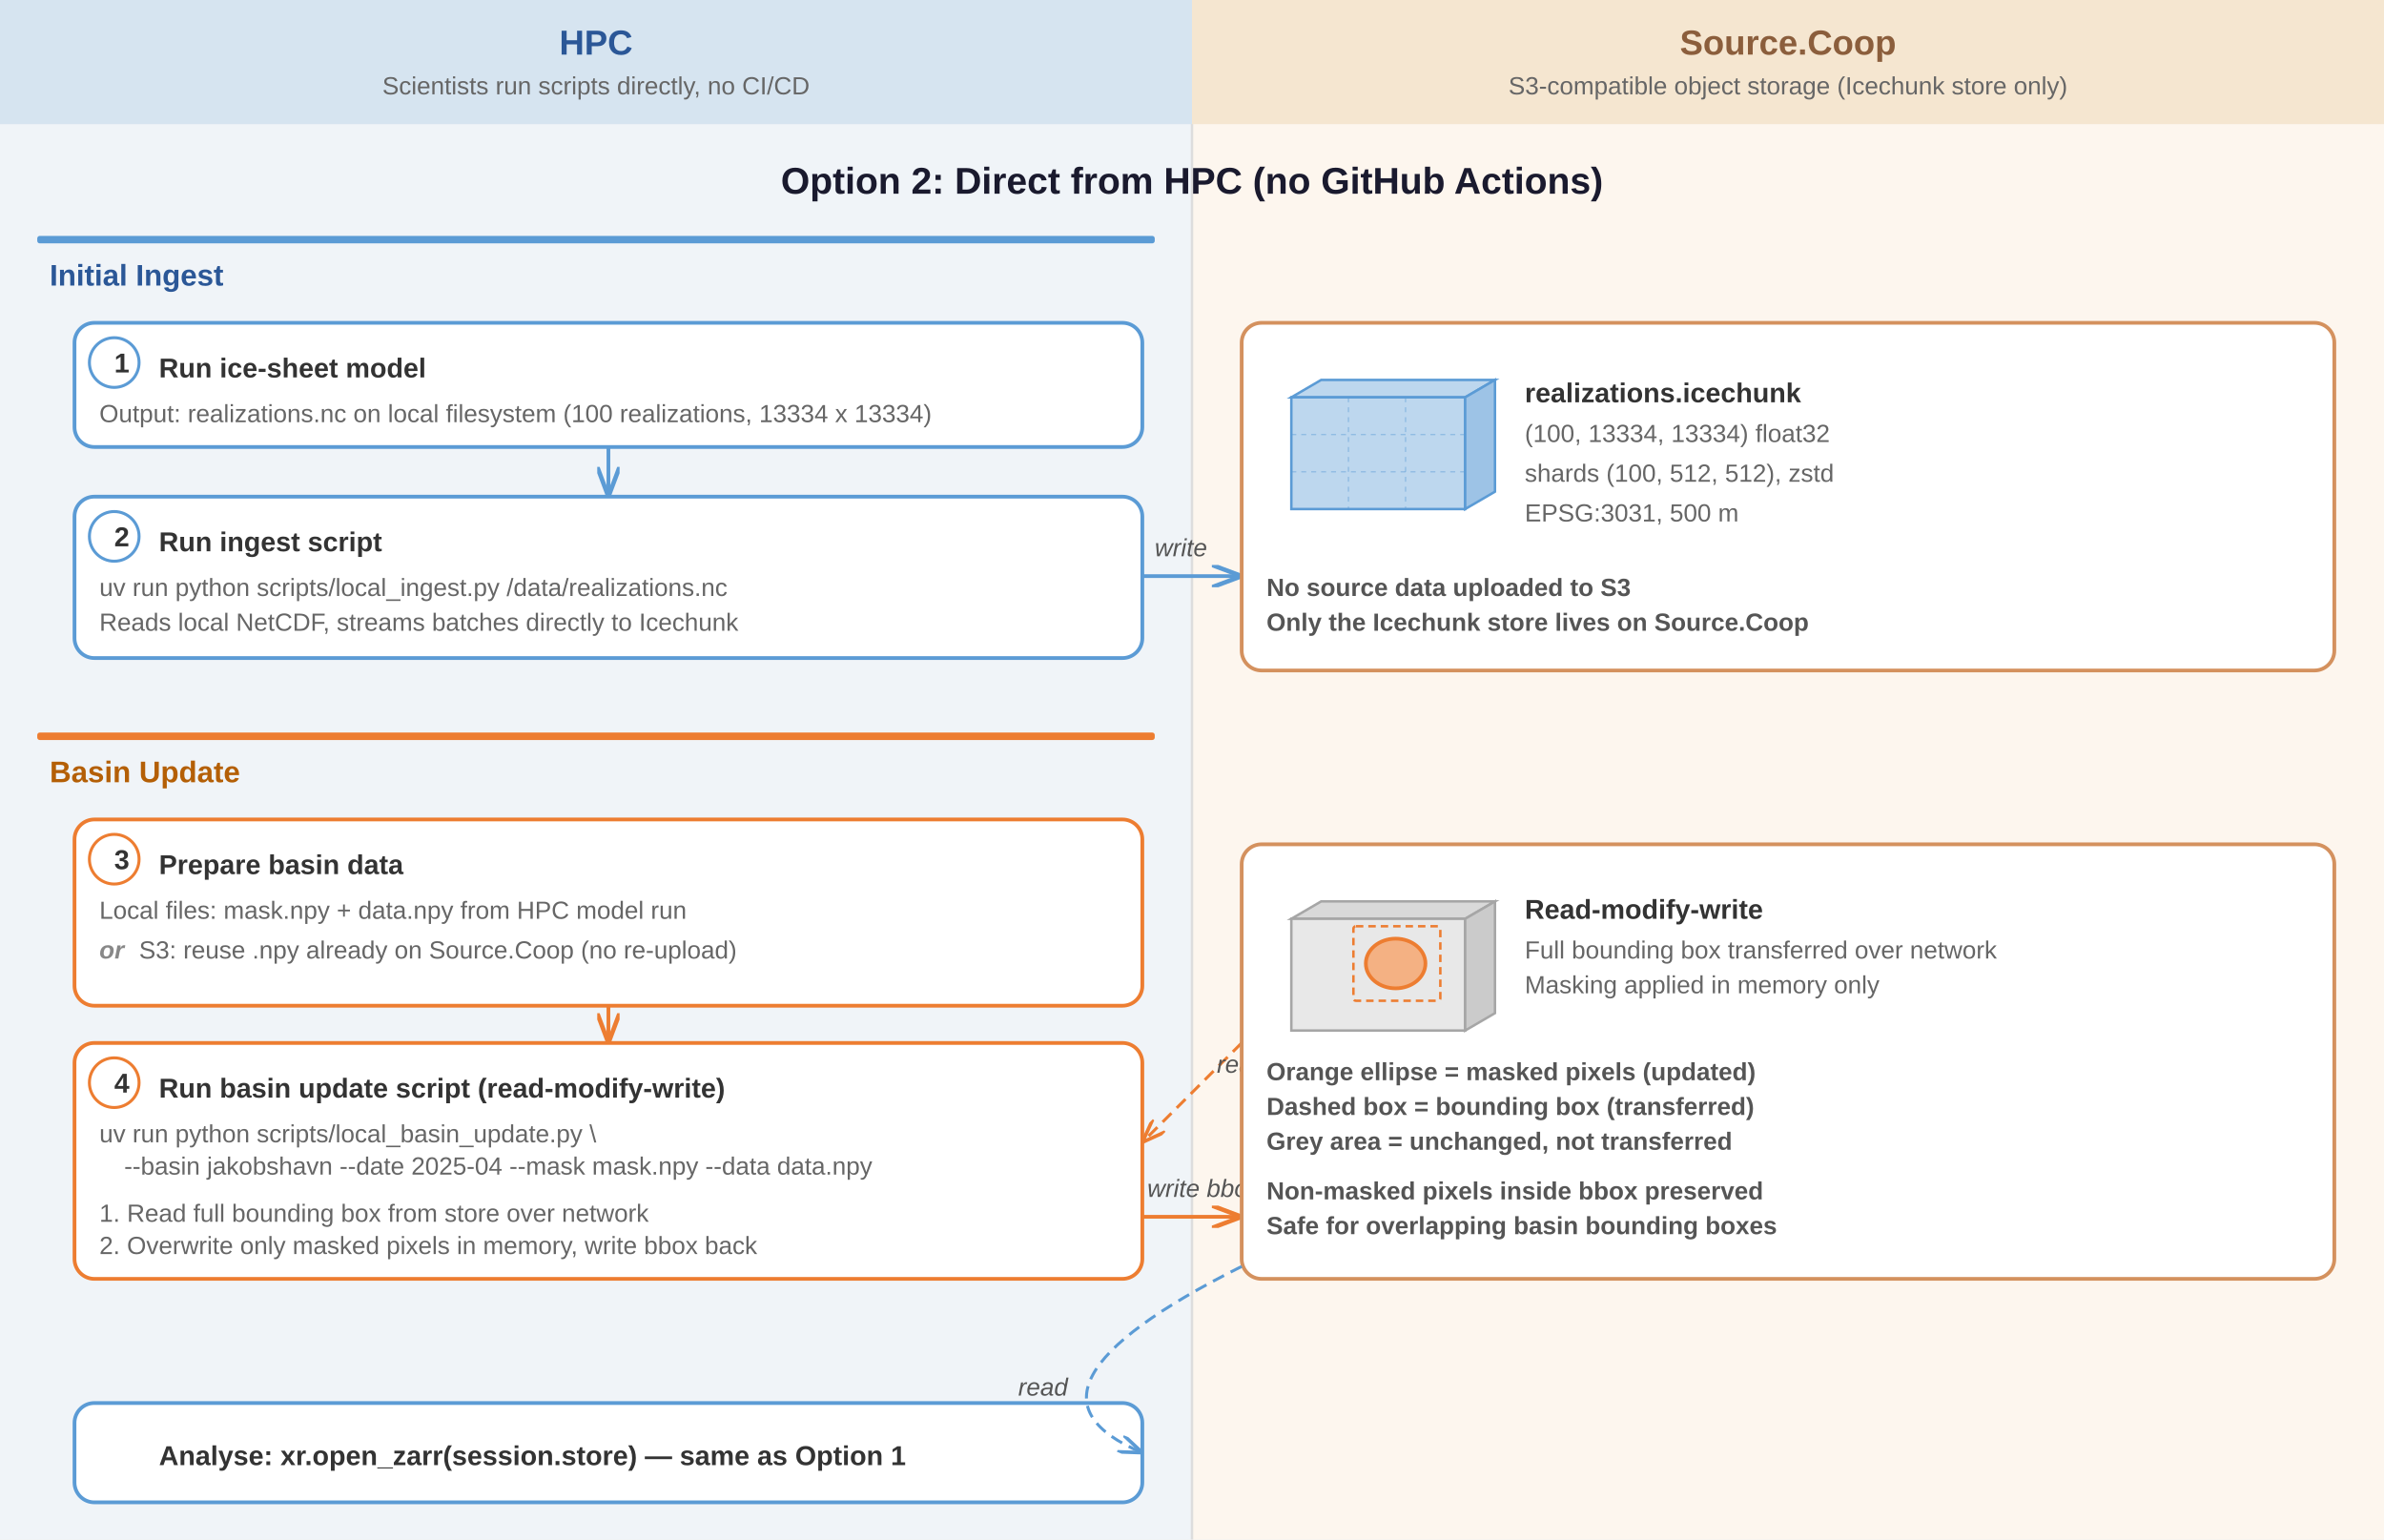
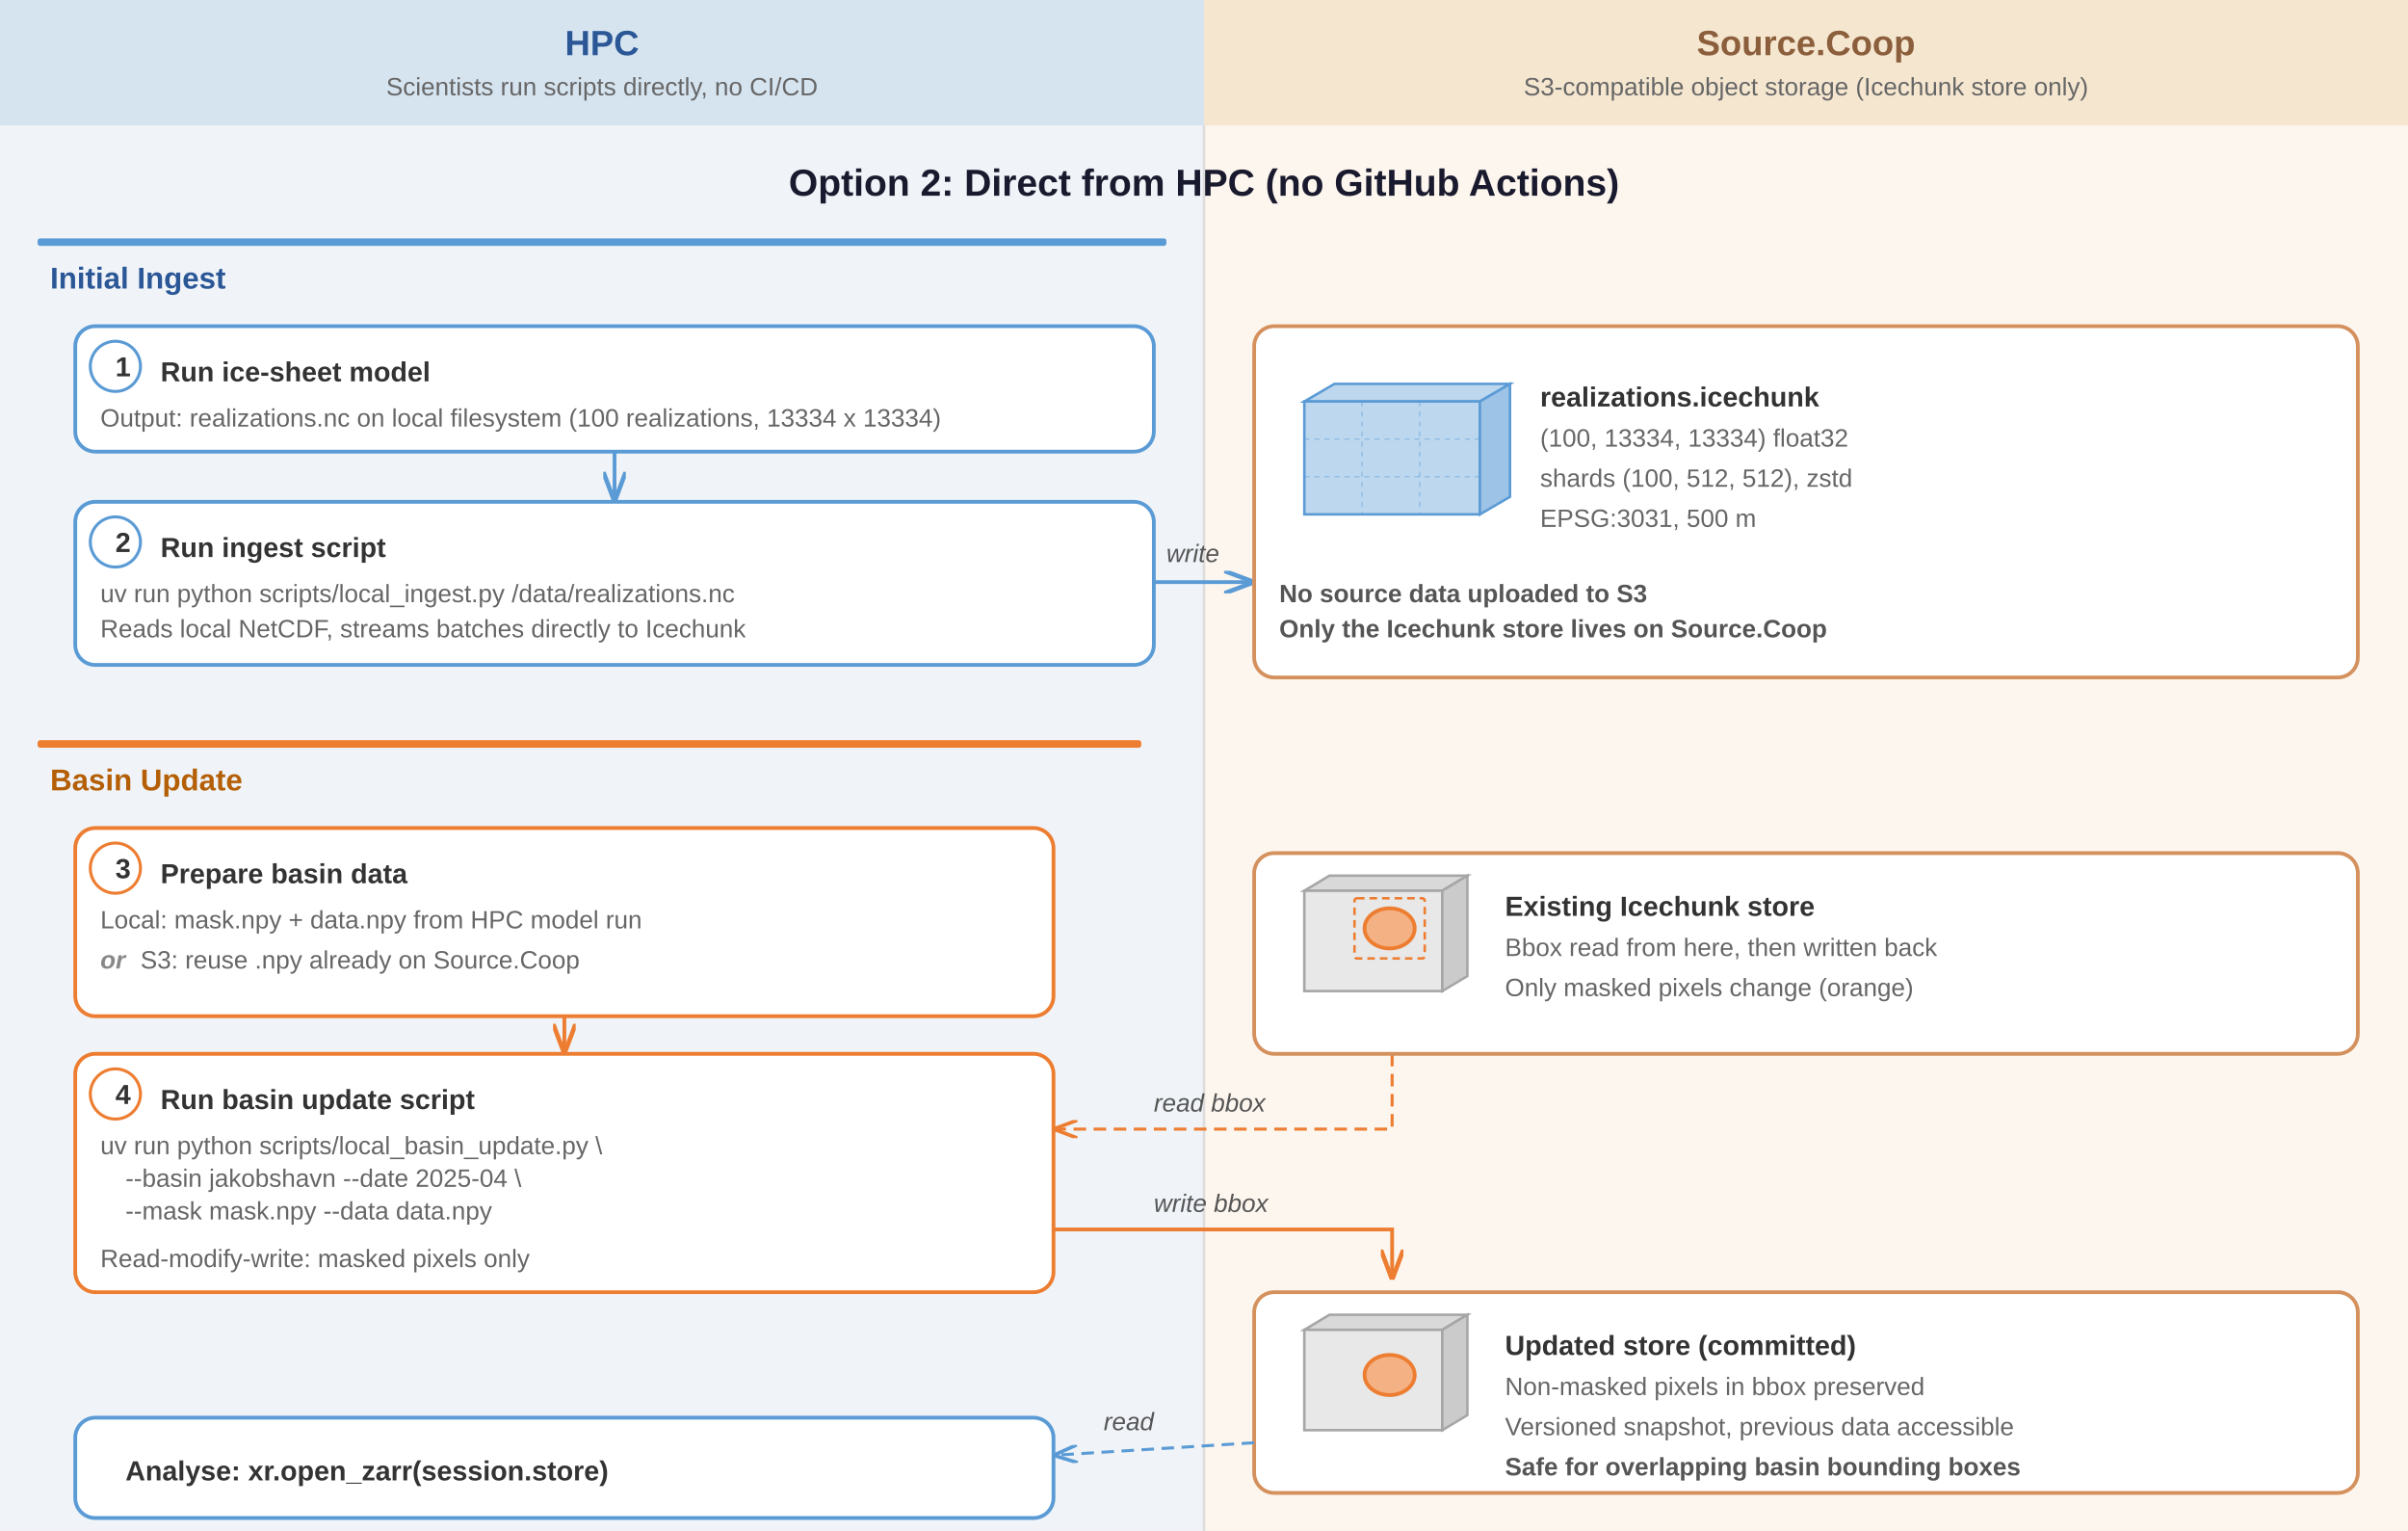
- <svg xmlns="http://www.w3.org/2000/svg" width="960" height="620" viewBox="0 0 960 620">
+ <svg xmlns="http://www.w3.org/2000/svg" width="960" height="610" viewBox="0 0 960 610">
  <style>
    text { font-family: -apple-system, 'Helvetica Neue', Arial, sans-serif; }
    .env-label { font-size: 14px; font-weight: 700; }
    .env-sub { font-size: 10px; fill: #666; }
    .step-bold { font-size: 11px; fill: #333; font-weight: 600; }
    .detail { font-size: 10px; fill: #666; }
    .dim { font-size: 10px; fill: #555; font-weight: 600; }
    .arrow-label { font-size: 10px; fill: #555; font-style: italic; }
    .or-label { font-size: 10px; fill: #888; font-weight: 600; font-style: italic; }
  </style>
  <defs>
    <marker id="a1" markerWidth="8" markerHeight="6" refX="8" refY="3" orient="auto">
      <path d="M0,0 L8,3 L0,6" fill="none" stroke="#888" stroke-width="1.2" />
    </marker>
    <marker id="a1-blue" markerWidth="8" markerHeight="6" refX="8" refY="3" orient="auto">
      <path d="M0,0 L8,3 L0,6" fill="none" stroke="#5B9BD5" stroke-width="1.2" />
    </marker>
    <marker id="a1-orange" markerWidth="8" markerHeight="6" refX="8" refY="3" orient="auto">
      <path d="M0,0 L8,3 L0,6" fill="none" stroke="#ED7D31" stroke-width="1.2" />
    </marker>
  </defs>
-   <rect x="0" y="0" width="480" height="620" fill="#F0F4F8" />
-   <rect x="480" y="0" width="480" height="620" fill="#FDF6EE" />
+   <rect x="0" y="0" width="480" height="610" fill="#F0F4F8" />
+   <rect x="480" y="0" width="480" height="610" fill="#FDF6EE" />
  <line x1="480" y1="0" x2="480" y2="620" stroke="#ddd" stroke-width="1" />
  <rect x="0" y="0" width="480" height="50" fill="#D6E4F0" />
  <text x="240" y="22" text-anchor="middle" class="env-label" fill="#2B5797">HPC</text>
  <text x="240" y="38" text-anchor="middle" class="env-sub">Scientists run scripts directly, no CI/CD</text>
  <rect x="480" y="0" width="480" height="50" fill="#F5E6D0" />
  <text x="720" y="22" text-anchor="middle" class="env-label" fill="#8B5E3C">Source.Coop</text>
  <text x="720" y="38" text-anchor="middle" class="env-sub">S3-compatible object storage (Icechunk store only)</text>
  <text x="480" y="78" text-anchor="middle" font-size="15" font-weight="700" fill="#1a1a2e" font-family="-apple-system, 'Helvetica Neue', Arial, sans-serif">Option 2: Direct from HPC (no GitHub Actions)</text>
  <rect x="15" y="95" width="450" height="3" rx="1" fill="#5B9BD5" />
  <text x="20" y="115" font-size="12" font-weight="700" fill="#2B5797" font-family="-apple-system, 'Helvetica Neue', Arial, sans-serif">Initial Ingest</text>
  <rect x="30" y="130" width="430" height="50" rx="8" fill="#fff" stroke="#5B9BD5" stroke-width="1.5" />
  <text x="46" y="150" class="step-bold" fill="#2B5797">1</text>
  <circle cx="46" cy="146" r="10" fill="none" stroke="#5B9BD5" stroke-width="1.2" />
  <text x="64" y="152" class="step-bold">Run ice-sheet model</text>
  <text x="40" y="170" class="detail">Output: realizations.nc on local filesystem (100 realizations, 13334 x 13334)</text>
  <rect x="30" y="200" width="430" height="65" rx="8" fill="#fff" stroke="#5B9BD5" stroke-width="1.5" />
  <text x="46" y="220" class="step-bold" fill="#2B5797">2</text>
  <circle cx="46" cy="216" r="10" fill="none" stroke="#5B9BD5" stroke-width="1.2" />
  <text x="64" y="222" class="step-bold">Run ingest script</text>
  <text x="40" y="240" class="detail">uv run python scripts/local_ingest.py /data/realizations.nc</text>
  <text x="40" y="254" class="detail">Reads local NetCDF, streams batches directly to Icechunk</text>
  <line x1="245" y1="180" x2="245" y2="200" stroke="#5B9BD5" stroke-width="1.5" marker-end="url(#a1-blue)" />
  <path d="M460,232 L500,232" fill="none" stroke="#5B9BD5" stroke-width="1.5" marker-end="url(#a1-blue)" />
  <text x="465" y="224" class="arrow-label">write</text>
  <rect x="500" y="130" width="440" height="140" rx="8" fill="#fff" stroke="#D4915E" stroke-width="1.5" />
  <polygon points="520,160 590,160 602,153 532,153" fill="#BDD7EE" stroke="#5B9BD5" stroke-width="1" />
  <polygon points="520,160 590,160 590,205 520,205" fill="#BDD7EE" stroke="#5B9BD5" stroke-width="1" />
  <polygon points="590,160 602,153 602,198 590,205" fill="#9DC3E6" stroke="#5B9BD5" stroke-width="1" />
  <line x1="543" y1="160" x2="543" y2="205" stroke="#5B9BD5" stroke-width="0.5" stroke-dasharray="2,2" opacity="0.5" />
  <line x1="566" y1="160" x2="566" y2="205" stroke="#5B9BD5" stroke-width="0.5" stroke-dasharray="2,2" opacity="0.5" />
  <line x1="520" y1="175" x2="590" y2="175" stroke="#5B9BD5" stroke-width="0.5" stroke-dasharray="2,2" opacity="0.5" />
  <line x1="520" y1="190" x2="590" y2="190" stroke="#5B9BD5" stroke-width="0.5" stroke-dasharray="2,2" opacity="0.5" />
  <text x="614" y="162" class="step-bold">realizations.icechunk</text>
  <text x="614" y="178" class="detail">(100, 13334, 13334) float32</text>
  <text x="614" y="194" class="detail">shards (100, 512, 512), zstd</text>
  <text x="614" y="210" class="detail">EPSG:3031, 500 m</text>
  <text x="510" y="240" class="dim">No source data uploaded to S3</text>
  <text x="510" y="254" class="dim">Only the Icechunk store lives on Source.Coop</text>
-   <rect x="15" y="295" width="450" height="3" rx="1" fill="#ED7D31" />
+   <rect x="15" y="295" width="440" height="3" rx="1" fill="#ED7D31" />
  <text x="20" y="315" font-size="12" font-weight="700" fill="#B45F06" font-family="-apple-system, 'Helvetica Neue', Arial, sans-serif">Basin Update</text>
-   <rect x="30" y="330" width="430" height="75" rx="8" fill="#fff" stroke="#ED7D31" stroke-width="1.5" />
+   <rect x="30" y="330" width="390" height="75" rx="8" fill="#fff" stroke="#ED7D31" stroke-width="1.5" />
  <text x="46" y="350" class="step-bold" fill="#B45F06">3</text>
  <circle cx="46" cy="346" r="10" fill="none" stroke="#ED7D31" stroke-width="1.2" />
  <text x="64" y="352" class="step-bold">Prepare basin data</text>
-   <text x="40" y="370" class="detail">Local files: mask.npy + data.npy from HPC model run</text>
+   <text x="40" y="370" class="detail">Local: mask.npy + data.npy from HPC model run</text>
  <text x="40" y="386" class="or-label">or</text>
-   <text x="56" y="386" class="detail">S3: reuse .npy already on Source.Coop (no re-upload)</text>
-   <rect x="30" y="420" width="430" height="95" rx="8" fill="#fff" stroke="#ED7D31" stroke-width="1.5" />
+   <text x="56" y="386" class="detail">S3: reuse .npy already on Source.Coop</text>
+   <rect x="30" y="420" width="390" height="95" rx="8" fill="#fff" stroke="#ED7D31" stroke-width="1.5" />
  <text x="46" y="440" class="step-bold" fill="#B45F06">4</text>
  <circle cx="46" cy="436" r="10" fill="none" stroke="#ED7D31" stroke-width="1.2" />
-   <text x="64" y="442" class="step-bold">Run basin update script (read-modify-write)</text>
+   <text x="64" y="442" class="step-bold">Run basin update script</text>
  <text x="40" y="460" class="detail">uv run python scripts/local_basin_update.py \</text>
-   <text x="50" y="473" class="detail">--basin jakobshavn --date 2025-04 --mask mask.npy --data data.npy</text>
-   <text x="40" y="492" class="detail">1. Read full bounding box from store over network</text>
-   <text x="40" y="505" class="detail">2. Overwrite only masked pixels in memory, write bbox back</text>
-   <line x1="245" y1="405" x2="245" y2="420" stroke="#ED7D31" stroke-width="1.5" marker-end="url(#a1-orange)" />
-   <path d="M500,420 L460,460" fill="none" stroke="#ED7D31" stroke-width="1.2" stroke-dasharray="5,3" marker-end="url(#a1-orange)" />
-   <text x="490" y="432" class="arrow-label">read bbox</text>
-   <path d="M460,490 L500,490" fill="none" stroke="#ED7D31" stroke-width="1.5" marker-end="url(#a1-orange)" />
-   <text x="462" y="482" class="arrow-label">write bbox</text>
-   <rect x="500" y="340" width="440" height="175" rx="8" fill="#fff" stroke="#D4915E" stroke-width="1.5" />
-   <polygon points="520,370 590,370 602,363 532,363" fill="#D9D9D9" stroke="#A6A6A6" stroke-width="1" />
-   <polygon points="520,370 590,370 590,415 520,415" fill="#E8E8E8" stroke="#A6A6A6" stroke-width="1" />
-   <polygon points="590,370 602,363 602,408 590,415" fill="#CBCBCB" stroke="#A6A6A6" stroke-width="1" />
-   <rect x="545" y="373" width="35" height="30" fill="none" stroke="#ED7D31" stroke-width="1" stroke-dasharray="3,2" rx="1" />
-   <ellipse cx="562" cy="388" rx="12" ry="10" fill="#F4B183" stroke="#ED7D31" stroke-width="1.5" />
-   <text x="614" y="370" class="step-bold">Read-modify-write</text>
-   <text x="614" y="386" class="detail">Full bounding box transferred over network</text>
-   <text x="614" y="400" class="detail">Masking applied in memory only</text>
-   <text x="510" y="435" class="dim">Orange ellipse = masked pixels (updated)</text>
-   <text x="510" y="449" class="dim">Dashed box = bounding box (transferred)</text>
-   <text x="510" y="463" class="dim">Grey area = unchanged, not transferred</text>
-   <text x="510" y="483" class="dim">Non-masked pixels inside bbox preserved</text>
-   <text x="510" y="497" class="dim">Safe for overlapping basin bounding boxes</text>
-   <rect x="30" y="565" width="430" height="40" rx="8" fill="#fff" stroke="#5B9BD5" stroke-width="1.5" />
-   <text x="64" y="590" class="step-bold">Analyse: xr.open_zarr(session.store) — same as Option 1</text>
-   <path d="M500,510 Q400,560 460,585" fill="none" stroke="#5B9BD5" stroke-width="1.2" stroke-dasharray="5,3" marker-end="url(#a1-blue)" />
-   <text x="410" y="562" class="arrow-label">read</text>
+   <text x="50" y="473" class="detail">--basin jakobshavn --date 2025-04 \</text>
+   <text x="50" y="486" class="detail">--mask mask.npy --data data.npy</text>
+   <text x="40" y="505" class="detail">Read-modify-write: masked pixels only</text>
+   <line x1="225" y1="405" x2="225" y2="420" stroke="#ED7D31" stroke-width="1.5" marker-end="url(#a1-orange)" />
+   <path d="M555,420 L555,450 L420,450" fill="none" stroke="#ED7D31" stroke-width="1.2" stroke-dasharray="5,3" marker-end="url(#a1-orange)" />
+   <text x="460" y="443" class="arrow-label">read bbox</text>
+   <path d="M420,490 L555,490 L555,510" fill="none" stroke="#ED7D31" stroke-width="1.5" marker-end="url(#a1-orange)" />
+   <text x="460" y="483" class="arrow-label">write bbox</text>
+   <rect x="500" y="340" width="440" height="80" rx="8" fill="#fff" stroke="#D4915E" stroke-width="1.5" />
+   <polygon points="520,355 575,355 585,349 530,349" fill="#D9D9D9" stroke="#A6A6A6" stroke-width="1" />
+   <polygon points="520,355 575,355 575,395 520,395" fill="#E8E8E8" stroke="#A6A6A6" stroke-width="1" />
+   <polygon points="575,355 585,349 585,389 575,395" fill="#CBCBCB" stroke="#A6A6A6" stroke-width="1" />
+   <rect x="540" y="358" width="28" height="24" fill="none" stroke="#ED7D31" stroke-width="1" stroke-dasharray="3,2" rx="1" />
+   <ellipse cx="554" cy="370" rx="10" ry="8" fill="#F4B183" stroke="#ED7D31" stroke-width="1.5" />
+   <text x="600" y="365" class="step-bold">Existing Icechunk store</text>
+   <text x="600" y="381" class="detail">Bbox read from here, then written back</text>
+   <text x="600" y="397" class="detail">Only masked pixels change (orange)</text>
+   <rect x="500" y="515" width="440" height="80" rx="8" fill="#fff" stroke="#D4915E" stroke-width="1.5" />
+   <polygon points="520,530 575,530 585,524 530,524" fill="#D9D9D9" stroke="#A6A6A6" stroke-width="1" />
+   <polygon points="520,530 575,530 575,570 520,570" fill="#E8E8E8" stroke="#A6A6A6" stroke-width="1" />
+   <polygon points="575,530 585,524 585,564 575,570" fill="#CBCBCB" stroke="#A6A6A6" stroke-width="1" />
+   <ellipse cx="554" cy="548" rx="10" ry="8" fill="#F4B183" stroke="#ED7D31" stroke-width="1.5" />
+   <text x="600" y="540" class="step-bold">Updated store (committed)</text>
+   <text x="600" y="556" class="detail">Non-masked pixels in bbox preserved</text>
+   <text x="600" y="572" class="detail">Versioned snapshot, previous data accessible</text>
+   <text x="600" y="588" class="dim">Safe for overlapping basin bounding boxes</text>
+   <rect x="30" y="565" width="390" height="40" rx="8" fill="#fff" stroke="#5B9BD5" stroke-width="1.5" />
+   <text x="50" y="590" class="step-bold">Analyse: xr.open_zarr(session.store)</text>
+   <path d="M500,575 L420,580" fill="none" stroke="#5B9BD5" stroke-width="1.2" stroke-dasharray="5,3" marker-end="url(#a1-blue)" />
+   <text x="440" y="570" class="arrow-label">read</text>
</svg>
